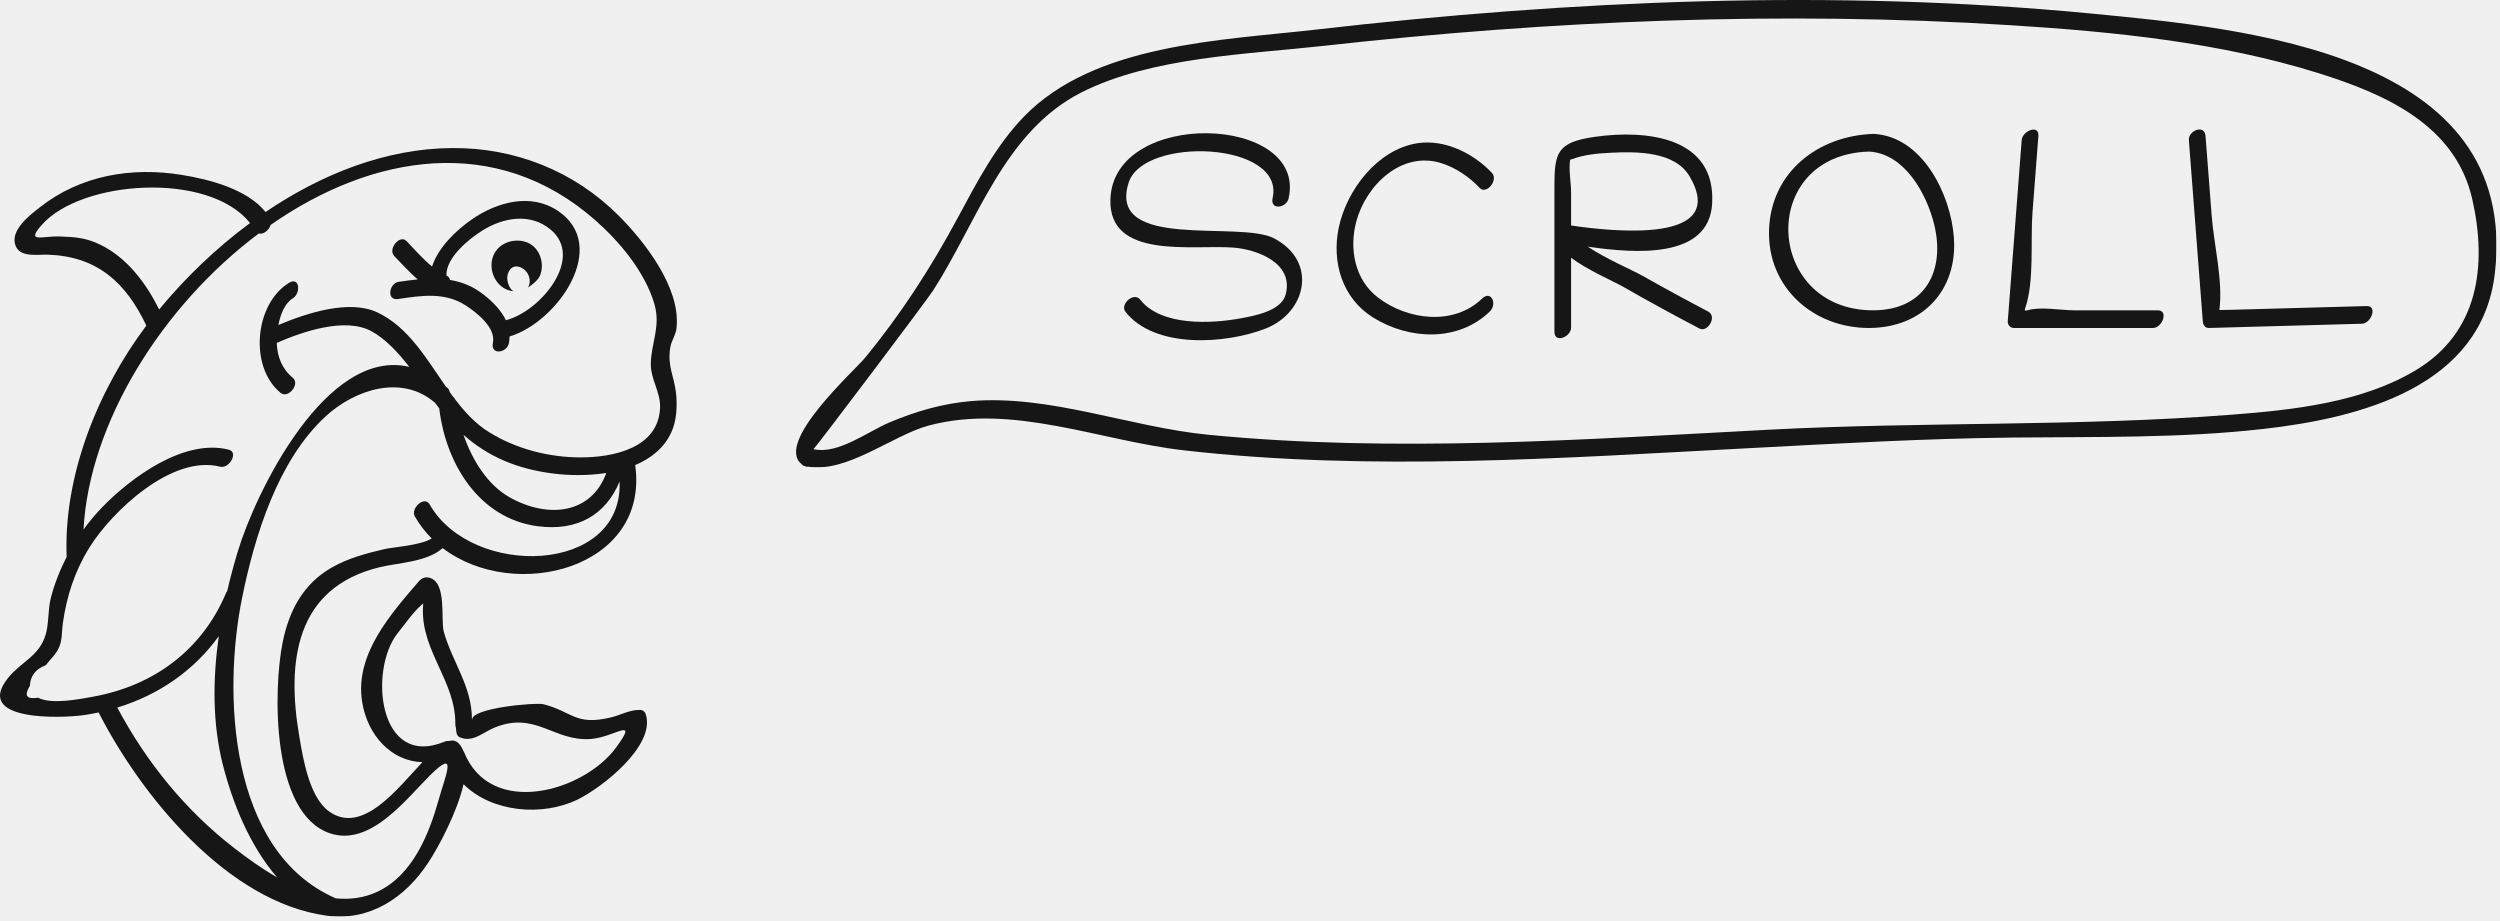
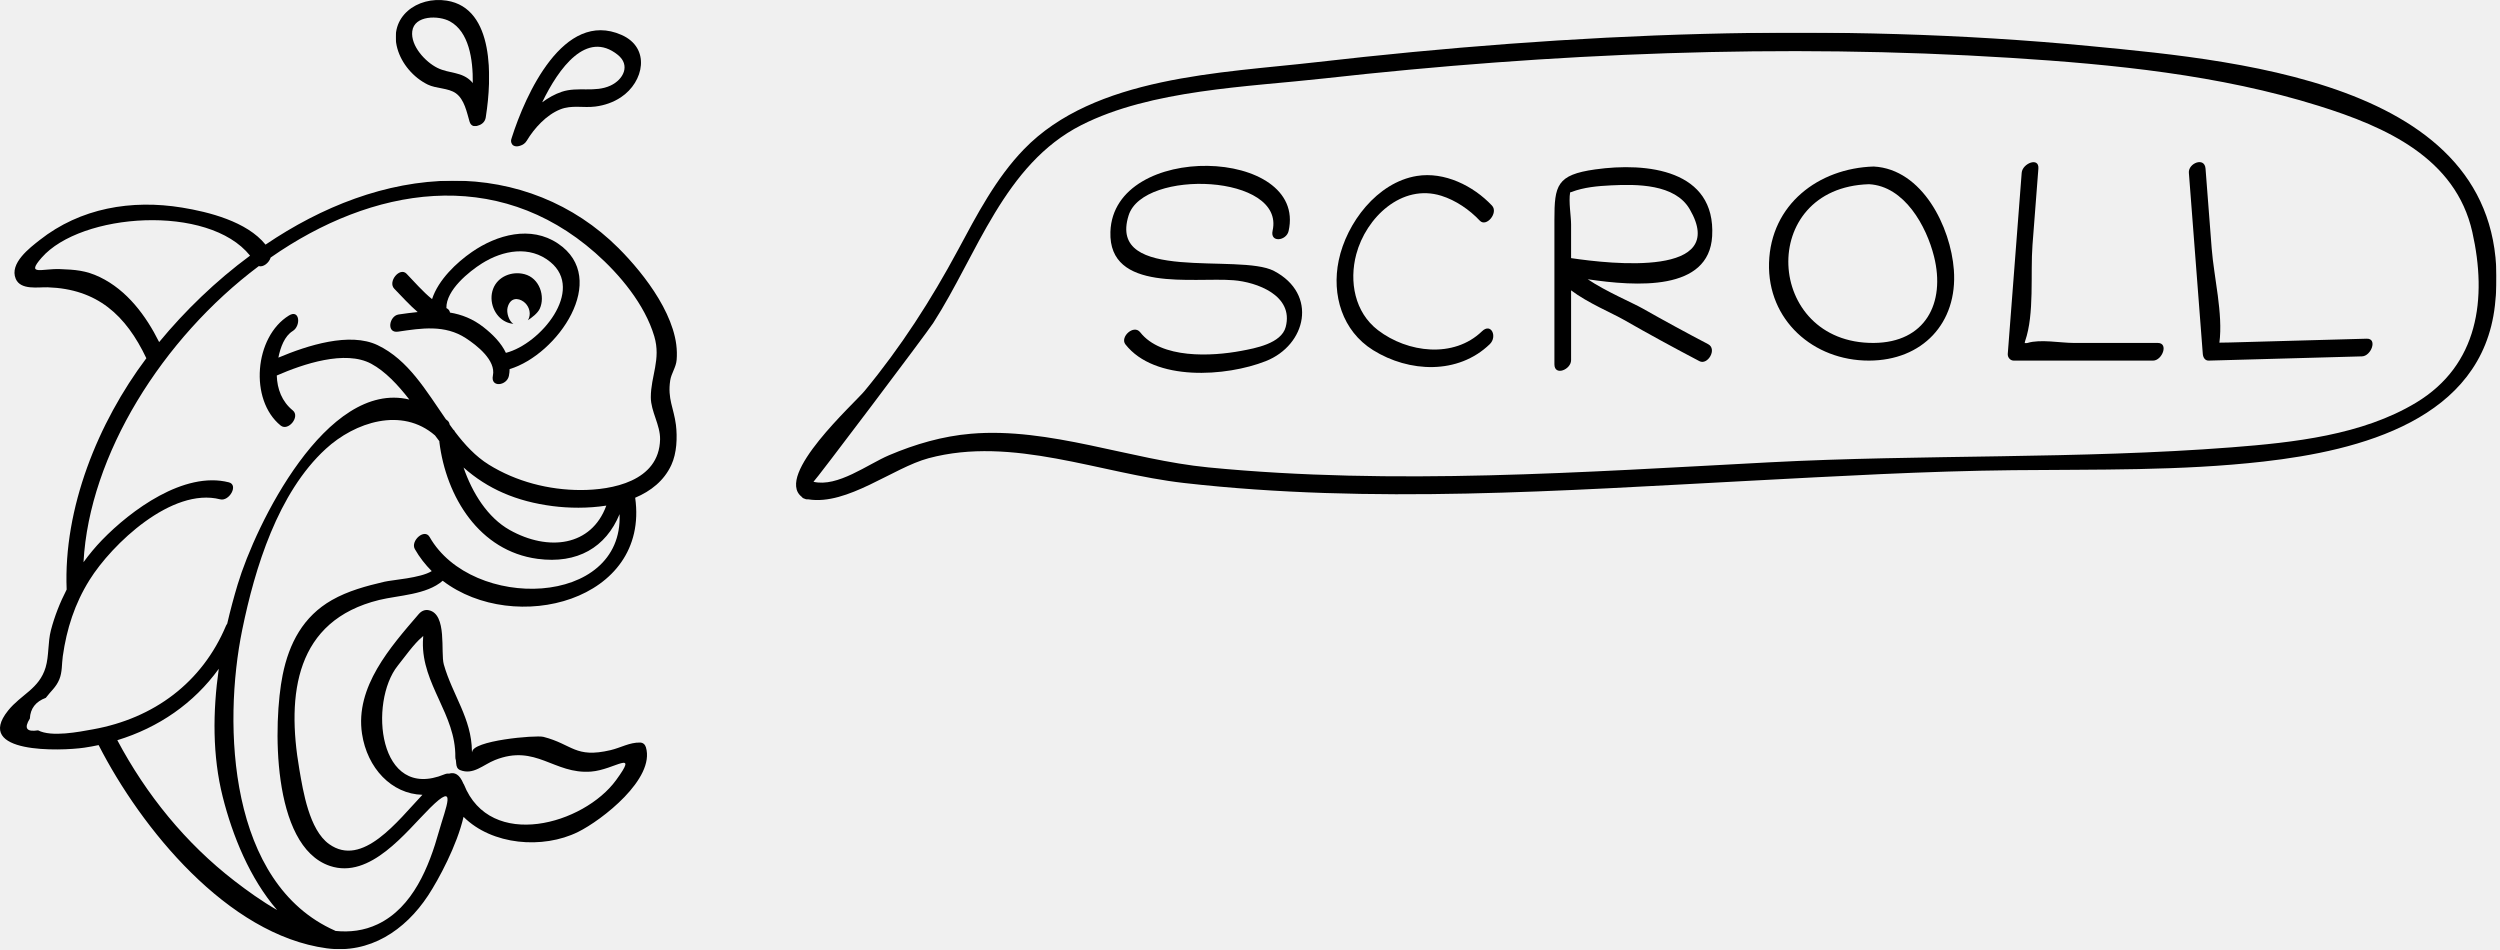
- <svg xmlns="http://www.w3.org/2000/svg" xmlns:xlink="http://www.w3.org/1999/xlink" width="258px" height="95px" viewBox="0 0 258 95" version="1.1">
+ <svg xmlns="http://www.w3.org/2000/svg" xmlns:xlink="http://www.w3.org/1999/xlink" width="258px" height="98px" viewBox="0 0 258 98" version="1.1">
  <defs>
    <polygon id="path-1" points="0.15 0.412 175.64 0.412 175.64 48.649 0.15 48.649" />
-     <polygon id="path-3" points="0 0.689 69.86 0.689 69.86 80 0 80" />
+     <polygon id="path-3" points="0.839 0.044 10.476 0.044 10.476 13.066 0.839 13.066" />
+     <polygon id="path-5" points="0 0.689 69.86 0.689 69.86 80 0 80" />
  </defs>
  <g id="Page-1" stroke="none" stroke-width="1" fill="none" fill-rule="evenodd">
-     <g id="POST--VIDEO-Copy" transform="translate(-834, -565)">
-       <g id="Page-1" transform="translate(834, 564)">
-         <path d="M131.483,25.597 C127.907,23.716 114.246,26.922 116.473,19.86 C118,15.02 132.644,15.613 131.334,21.439 C131.046,22.713 132.754,22.496 132.985,21.474 C134.929,12.83 114.902,12.158 114.593,21.563 C114.387,27.855 123.117,26.224 127.303,26.553 C129.657,26.738 133.543,28.102 132.685,31.376 C132.237,33.088 129.53,33.572 128.098,33.841 C125.039,34.417 119.836,34.687 117.67,31.924 C117.003,31.074 115.553,32.418 116.145,33.173 C119.17,37.03 126.551,36.507 130.623,34.902 C134.824,33.247 136.03,27.989 131.483,25.597" id="Fill-1" fill="#161616" />
-         <path d="M148.749,17.837 C150.234,18.303 151.649,19.271 152.716,20.404 C153.391,21.121 154.666,19.585 153.972,18.848 C152.046,16.802 149.064,15.33 146.223,15.79 C142.129,16.452 138.962,20.629 138.155,24.509 C137.413,28.076 138.531,31.788 141.702,33.766 C145.411,36.079 150.471,36.314 153.745,33.15 C154.552,32.371 153.888,30.906 152.942,31.82 C150.027,34.637 145.269,34.047 142.208,31.707 C139.804,29.868 139.217,26.685 139.968,23.866 C140.974,20.09 144.654,16.552 148.749,17.837" id="Fill-3" fill="#161616" />
-         <path d="M162.136,24.27 L162.136,20.796 C162.136,19.921 161.869,18.472 162.037,17.488 C162.074,17.478 162.106,17.473 162.158,17.452 C163.469,16.951 164.884,16.829 166.275,16.761 C168.903,16.634 172.852,16.604 174.375,19.216 C178.472,26.242 166.301,24.888 162.136,24.27 M176.695,22 C177.08,15.148 169.975,14.359 164.607,15.118 C160.665,15.675 160.415,16.755 160.415,20.298 L160.415,25.274 C160.414,25.294 160.415,25.312 160.415,25.332 L160.415,35.228 C160.415,36.477 162.136,35.778 162.136,34.8 L162.136,27.595 C163.851,28.894 166.362,29.938 167.597,30.645 C170.164,32.114 172.765,33.532 175.386,34.906 C176.229,35.348 177.242,33.655 176.283,33.152 C174.007,31.959 171.748,30.731 169.514,29.464 C168.494,28.886 165.711,27.706 163.854,26.452 C168.859,27.191 176.372,27.712 176.695,22" id="Fill-5" fill="#161616" />
-         <path d="M193.369,33.023 C182.113,33.094 181.302,16.991 192.88,16.642 C196.535,16.836 198.809,20.962 199.593,24.106 C200.794,28.929 198.687,32.989 193.369,33.023 M193.369,14.817 C187.658,14.99 182.743,18.743 182.564,24.756 C182.39,30.668 187.139,34.854 192.88,34.847 C198.378,34.84 202.046,30.985 201.639,25.488 C201.31,21.062 198.401,15.086 193.369,14.817" id="Fill-7" fill="#161616" />
-         <path d="M222.682,33.023 L214.019,33.023 C212.654,33.023 210.553,32.615 209.246,33.023 C209.17,33.047 209.061,33.044 208.947,33.036 C208.953,32.971 208.967,32.903 208.991,32.835 C209.971,30.027 209.527,25.866 209.754,22.906 C209.956,20.282 210.159,17.657 210.361,15.032 C210.455,13.795 208.713,14.496 208.639,15.461 C208.16,21.69 207.681,27.92 207.202,34.149 C207.174,34.507 207.451,34.847 207.818,34.847 L222.193,34.847 C223.141,34.847 223.838,33.023 222.682,33.023" id="Fill-9" fill="#161616" />
-         <path d="M244.246,32.585 C241.364,32.665 238.482,32.745 235.6,32.824 C233.777,32.875 231.955,32.925 230.133,32.976 C229.781,32.985 229.407,32.979 229.042,32.994 C229.433,30.032 228.471,26.203 228.246,23.273 C228.034,20.526 227.823,17.779 227.611,15.032 C227.516,13.788 225.815,14.48 225.891,15.461 C226.37,21.69 226.849,27.92 227.328,34.149 C227.354,34.496 227.538,34.858 227.944,34.847 C233.215,34.701 238.486,34.555 243.758,34.409 C244.702,34.383 245.396,32.553 244.246,32.585" id="Fill-11" fill="#161616" />
-         <g id="Group-15" transform="translate(82, 0.5882)">
+     <g id="POST--VIDEO-Copy" transform="translate(-590, -746)">
+       <g id="Page-1" transform="translate(590, 745)">
+         <path d="M131.482,28.965 C127.906,27.084 114.246,30.29 116.474,23.227 C117.999,18.387 132.644,18.98 131.333,24.806 C131.047,26.081 132.755,25.863 132.984,24.841 C134.929,16.198 114.901,15.525 114.594,24.93 C114.388,31.223 123.118,29.591 127.302,29.921 C129.656,30.105 133.542,31.47 132.685,34.743 C132.237,36.456 129.53,36.94 128.099,37.209 C125.038,37.785 119.835,38.054 117.669,35.291 C117.002,34.441 115.553,35.785 116.145,36.541 C119.169,40.398 126.552,39.874 130.624,38.27 C134.823,36.614 136.03,31.357 131.482,28.965" id="Fill-1" fill="#000000" />
+         <path d="M148.749,21.205 C150.234,21.671 151.649,22.639 152.716,23.772 C153.391,24.489 154.666,22.953 153.972,22.216 C152.046,20.17 149.064,18.698 146.222,19.158 C142.129,19.82 138.961,23.997 138.155,27.877 C137.413,31.444 138.531,35.156 141.702,37.134 C145.411,39.447 150.471,39.682 153.745,36.518 C154.552,35.739 153.888,34.274 152.942,35.188 C150.027,38.005 145.269,37.415 142.208,35.075 C139.803,33.236 139.217,30.053 139.968,27.234 C140.974,23.458 144.655,19.92 148.749,21.205" id="Fill-3" fill="#000000" />
+         <path d="M162.136,27.638 L162.136,24.164 C162.136,23.289 161.869,21.84 162.037,20.856 C162.074,20.846 162.106,20.841 162.158,20.82 C163.469,20.319 164.884,20.197 166.275,20.129 C168.903,20.002 172.852,19.972 174.375,22.584 C178.472,29.61 166.301,28.256 162.136,27.638 M176.695,25.368 C177.08,18.516 169.975,17.727 164.607,18.486 C160.665,19.043 160.415,20.123 160.415,23.666 L160.415,28.642 C160.414,28.662 160.415,28.68 160.415,28.7 L160.415,38.596 C160.415,39.845 162.136,39.146 162.136,38.168 L162.136,30.963 C163.851,32.262 166.362,33.306 167.597,34.013 C170.164,35.482 172.765,36.9 175.386,38.274 C176.229,38.716 177.242,37.023 176.283,36.52 C174.007,35.327 171.748,34.099 169.514,32.832 C168.494,32.254 165.711,31.074 163.854,29.82 C168.859,30.559 176.372,31.08 176.695,25.368" id="Fill-5" fill="#000000" />
+         <path d="M193.369,36.391 C182.113,36.462 181.302,20.359 192.88,20.01 C196.535,20.204 198.809,24.33 199.593,27.474 C200.794,32.297 198.687,36.357 193.369,36.391 M193.369,18.185 C187.658,18.358 182.743,22.111 182.564,28.124 C182.39,34.036 187.139,38.222 192.88,38.215 C198.378,38.208 202.046,34.353 201.639,28.856 C201.31,24.43 198.401,18.454 193.369,18.185" id="Fill-7" fill="#000000" />
+         <path d="M222.682,36.391 L214.019,36.391 C212.654,36.391 210.553,35.983 209.246,36.391 C209.17,36.415 209.061,36.412 208.947,36.404 C208.953,36.339 208.967,36.271 208.991,36.203 C209.971,33.395 209.527,29.234 209.754,26.274 C209.956,23.65 210.159,21.025 210.361,18.4 C210.455,17.163 208.713,17.864 208.639,18.829 C208.16,25.058 207.681,31.288 207.202,37.517 C207.174,37.875 207.451,38.215 207.818,38.215 L222.193,38.215 C223.141,38.215 223.838,36.391 222.682,36.391" id="Fill-9" fill="#000000" />
+         <path d="M244.246,35.953 C241.364,36.033 238.482,36.113 235.6,36.192 C233.777,36.243 231.955,36.293 230.133,36.344 C229.781,36.353 229.407,36.347 229.042,36.362 C229.433,33.4 228.471,29.571 228.246,26.641 C228.034,23.894 227.823,21.147 227.611,18.4 C227.516,17.156 225.815,17.848 225.891,18.829 C226.37,25.058 226.849,31.288 227.328,37.517 C227.354,37.864 227.538,38.226 227.944,38.215 C233.215,38.069 238.486,37.923 243.758,37.777 C244.702,37.751 245.396,35.921 244.246,35.953" id="Fill-11" fill="#000000" />
+         <g id="Group-15" transform="translate(82, 3.9561)">
          <mask id="mask-2" fill="white">
            <use xlink:href="#path-1" />
          </mask>
          <g id="Clip-14" />
-           <path d="M167.344,38.596 C161.782,41.954 154.655,42.716 148.321,43.208 C132.483,44.437 116.468,43.922 100.588,44.756 C81.368,45.764 61.904,47.153 42.695,45.279 C34.628,44.492 26.302,41.115 18.199,41.806 C15.266,42.057 12.457,42.876 9.754,44.022 C7.546,44.959 4.446,47.351 1.95,46.764 C2.027,46.804 13.624,31.44 14.313,30.369 C18.858,23.297 21.617,14.008 29.588,9.958 C36.81,6.289 46.775,6.017 54.66,5.138 C78.086,2.524 101.947,1.528 125.484,3.013 C136.142,3.686 147.053,4.765 157.289,7.968 C164.203,10.131 171.42,13.334 173.144,20.992 C174.688,27.853 173.781,34.71 167.344,38.596 M133.7,1.799 C107.278,-0.737 80.192,0.434 53.855,3.46 C44.035,4.588 30.959,4.911 23.665,12.454 C20.769,15.449 18.814,19.218 16.86,22.852 C14.079,28.025 10.967,32.86 7.223,37.392 C6.161,38.677 -2.077,46.089 0.73,48.31 C0.8,48.404 0.897,48.482 1.053,48.518 C1.174,48.581 1.297,48.591 1.419,48.576 C5.442,49.228 10.145,45.322 13.827,44.333 C22.495,42.006 31.515,45.903 40.184,46.888 C59.516,49.086 79.201,47.678 98.566,46.66 C107.614,46.185 116.668,45.664 125.73,45.568 C134.357,45.476 143.008,45.653 151.596,44.677 C161.544,43.546 174.142,40.365 175.476,28.565 C178.034,5.917 150.009,3.364 133.7,1.799" id="Fill-13" fill="#161616" mask="url(#mask-2)" />
+           <path d="M167.344,38.596 C161.782,41.954 154.655,42.716 148.321,43.208 C132.483,44.437 116.468,43.922 100.588,44.756 C81.368,45.764 61.904,47.153 42.694,45.279 C34.628,44.492 26.302,41.115 18.2,41.806 C15.266,42.057 12.457,42.876 9.754,44.022 C7.546,44.959 4.446,47.351 1.95,46.764 C2.027,46.804 13.624,31.44 14.313,30.369 C18.858,23.297 21.617,14.008 29.588,9.958 C36.809,6.289 46.775,6.017 54.661,5.138 C78.086,2.524 101.947,1.528 125.484,3.013 C136.142,3.686 147.053,4.765 157.289,7.968 C164.203,10.131 171.42,13.334 173.144,20.992 C174.688,27.853 173.781,34.71 167.344,38.596 M133.7,1.799 C107.278,-0.737 80.192,0.434 53.855,3.46 C44.035,4.588 30.959,4.911 23.665,12.454 C20.769,15.449 18.814,19.218 16.86,22.852 C14.079,28.025 10.967,32.86 7.223,37.392 C6.161,38.677 -2.077,46.089 0.73,48.31 C0.8,48.404 0.897,48.482 1.053,48.518 C1.174,48.581 1.297,48.591 1.419,48.576 C5.442,49.228 10.145,45.322 13.827,44.333 C22.496,42.006 31.515,45.903 40.184,46.888 C59.516,49.086 79.201,47.678 98.566,46.66 C107.614,46.185 116.668,45.664 125.73,45.568 C134.357,45.476 143.008,45.653 151.596,44.677 C161.544,43.546 174.142,40.365 175.476,28.565 C178.034,5.917 150.009,3.364 133.7,1.799" id="Fill-13" fill="#000000" mask="url(#mask-2)" />
        </g>
-         <g id="Group-18" transform="translate(0, 15.5882)">
+         <g id="Group-18" transform="translate(40, 0.9561)">
          <mask id="mask-4" fill="white">
            <use xlink:href="#path-3" />
          </mask>
          <g id="Clip-17" />
-           <path d="M67.164,23.048 C67.166,24.512 68.151,25.911 68.12,27.39 C68.028,31.744 63.111,32.614 59.942,32.615 C56.64,32.616 53.266,31.745 50.458,30.003 C49.081,29.149 47.972,27.942 46.956,26.607 C46.914,26.5 46.856,26.423 46.778,26.377 C46.651,26.207 46.528,26.032 46.404,25.859 C46.378,25.712 46.324,25.572 46.198,25.461 C46.138,25.408 46.08,25.369 46.02,25.319 C43.985,22.39 42.144,19.178 38.967,17.662 C36.093,16.291 31.739,17.683 28.728,18.952 C28.939,17.888 29.371,16.721 30.207,16.208 C31.08,15.673 30.934,13.919 29.823,14.601 C26.242,16.8 25.707,23.313 28.962,25.958 C29.744,26.592 31.001,25.038 30.218,24.401 C29.09,23.485 28.606,22.187 28.563,20.796 C31.27,19.616 35.624,18.136 38.312,19.583 C39.759,20.361 41.079,21.778 42.243,23.276 C33.687,21.217 26.38,36.198 24.529,42.354 C24.132,43.673 23.766,45.034 23.445,46.422 C23.406,46.482 23.36,46.531 23.33,46.603 C20.863,52.485 15.88,56.178 9.602,57.31 C8.148,57.572 5.325,58.139 3.929,57.415 C2.736,57.604 2.454,57.199 3.082,56.199 C3.131,55.162 3.679,54.45 4.727,54.061 C5.243,53.366 5.781,52.983 6.123,52.152 C6.435,51.397 6.367,50.564 6.479,49.772 C6.88,46.935 7.709,44.35 9.233,41.906 C11.544,38.197 17.739,32.299 22.721,33.575 C23.654,33.815 24.645,32.085 23.619,31.821 C18.997,30.638 13.496,34.711 10.527,37.779 C9.838,38.491 9.204,39.257 8.618,40.062 C9.217,29.001 16.753,16.964 26.707,9.506 C27.163,9.646 27.768,9.17 27.933,8.621 C38.387,1.328 51.206,-0.863 61.44,8.144 C63.945,10.348 66.548,13.454 67.525,16.762 C68.227,19.138 67.162,20.85 67.164,23.048 M47.837,30.29 C50.318,32.487 53.267,33.791 57.05,34.276 C58.674,34.484 60.654,34.523 62.571,34.223 C61.037,38.439 56.58,38.971 52.601,36.739 C50.326,35.463 48.745,32.926 47.837,30.29 M44.337,37.463 C43.809,36.535 42.334,37.87 42.813,38.712 C43.299,39.566 43.892,40.317 44.555,40.982 C43.401,41.704 40.518,41.881 39.659,42.082 C37.808,42.516 35.921,43.02 34.255,43.969 C31.292,45.656 29.831,48.428 29.17,51.697 C28.19,56.54 27.966,69.362 34.047,71.408 C38.215,72.81 41.897,67.892 44.373,65.433 C47.279,62.547 45.985,65.394 45.301,67.84 C44.29,71.458 42.624,75.692 38.977,77.424 C37.561,78.096 36.087,78.266 34.613,78.115 C34.599,78.108 34.593,78.094 34.578,78.088 C23.601,73.236 22.972,56.919 25,47.028 C26.308,40.649 28.679,32.908 33.612,28.375 C36.636,25.596 41.479,24.014 44.895,26.981 C45.043,27.189 45.196,27.384 45.347,27.583 C45.348,27.605 45.338,27.627 45.341,27.649 C46.039,33.326 49.47,38.918 55.477,39.717 C59.585,40.264 62.528,38.535 63.94,35.103 C64.334,44.724 48.701,45.126 44.337,37.463 M41.05,50.74 C41.714,49.911 42.746,48.453 43.545,47.801 C43.594,47.761 43.638,47.718 43.677,47.673 C43.663,47.842 43.651,48.03 43.644,48.262 C43.528,52.682 47.047,55.768 46.99,60.168 C46.989,60.298 47.01,60.405 47.047,60.495 C47.059,60.616 47.07,60.736 47.082,60.858 C47.111,61.159 47.188,61.398 47.494,61.52 C48.834,62.055 49.858,60.968 51.077,60.481 C55.316,58.786 57.152,61.966 60.992,61.673 C63.42,61.488 65.979,59.261 63.581,62.552 C60.258,67.112 50.609,69.877 47.876,62.995 C47.863,62.962 47.84,62.947 47.824,62.918 C47.421,61.947 46.923,61.713 46.35,61.881 C46.214,61.865 46.062,61.876 45.875,61.953 C39.016,64.781 38.04,54.503 41.05,50.74 M12.107,58.433 C16.369,57.132 20.011,54.624 22.578,51.064 C21.948,55.506 21.921,60.056 22.984,64.274 C23.996,68.291 25.774,72.689 28.599,75.959 C26.991,75.036 25.495,73.954 24.213,72.965 C19.144,69.053 15.102,64.061 12.107,58.433 M10.306,10.642 C8.85,9.941 7.728,9.875 6.199,9.815 C4.35,9.742 2.643,10.535 4.288,8.646 C8.327,4.005 21.51,3.048 25.806,8.427 C22.263,11.042 19.086,14.121 16.424,17.348 C15.063,14.616 13.107,11.992 10.306,10.642 M46.643,0.689 C39.829,0.737 33.196,3.365 27.404,7.289 C25.478,4.891 21.505,3.911 18.793,3.467 C13.58,2.614 8.302,3.501 4.092,6.819 C3.096,7.605 0.939,9.219 1.627,10.824 C2.136,12.013 3.966,11.661 4.918,11.693 C10.049,11.862 12.996,14.577 15.103,19.014 C10.113,25.657 6.535,34.486 6.879,42.885 C6.188,44.227 5.632,45.637 5.252,47.092 C4.931,48.321 5.062,49.734 4.708,50.919 C4.041,53.147 2.179,53.699 0.834,55.375 C-2.756,59.85 6.255,59.563 8.701,59.204 C9.2,59.131 9.692,59.04 10.178,58.937 C14.547,67.492 23.459,78.522 33.714,79.909 C38.14,80.508 41.81,78.064 44.179,74.462 C45.278,72.791 47.162,69.281 47.838,66.343 C50.778,69.273 56.023,69.695 59.65,67.904 C62.119,66.685 67.638,62.404 66.656,59.155 C66.571,58.875 66.364,58.683 66.06,58.675 C64.97,58.65 64.069,59.209 63.012,59.458 C59.344,60.321 59.09,58.858 56.08,58.087 C55.295,57.886 48.616,58.473 48.732,59.687 C48.728,59.642 48.71,59.612 48.702,59.572 C48.678,56.201 46.689,53.754 45.801,50.613 C45.449,49.365 46.175,45.419 44.248,45.018 C43.834,44.932 43.481,45.106 43.21,45.42 C40.301,48.804 36.63,52.934 37.36,57.768 C37.895,61.309 40.406,63.983 43.593,64.068 C41.058,66.745 37.408,71.625 33.96,69.151 C31.911,67.68 31.281,63.701 30.892,61.439 C29.551,53.648 30.5,46.081 39.13,43.961 C41.096,43.478 44.026,43.432 45.686,41.978 C53.094,47.643 67.056,44.085 65.551,33.41 C67.171,32.727 68.533,31.652 69.282,30.03 C69.843,28.816 69.921,27.179 69.756,25.889 C69.534,24.147 68.877,23.209 69.165,21.309 C69.277,20.574 69.762,19.965 69.834,19.178 C70.208,15.05 66.515,10.332 63.829,7.648 C59.223,3.045 53.133,0.643 46.643,0.689" id="Fill-16" fill="#161616" mask="url(#mask-4)" />
+           <path d="M6.437,2.253 C8.373,3.318 8.824,6.106 8.791,8.629 C8.756,8.588 8.733,8.539 8.696,8.499 C7.678,7.41 6.386,7.665 5.139,7.049 C3.909,6.441 2.359,4.784 2.545,3.269 C2.749,1.61 5.272,1.612 6.437,2.253 M4.143,8.772 C5.018,9.202 6.26,9.108 7.045,9.671 C7.93,10.305 8.171,11.628 8.459,12.598 C8.604,13.085 8.994,13.143 9.366,12.992 C9.718,12.896 10.054,12.618 10.125,12.183 C10.125,12.177 10.126,12.17 10.128,12.163 C10.143,12.106 10.149,12.05 10.153,11.993 C10.742,8.215 11.069,0.895 6.11,0.111 C3.052,-0.372 0.095,1.795 1.008,5.053 C1.452,6.637 2.675,8.05 4.143,8.772" id="Fill-16" fill="#000000" mask="url(#mask-4)" />
        </g>
-         <path d="M52.209,34.047 C51.72,33.012 50.834,32.127 49.906,31.401 C48.797,30.53 47.639,30.09 46.439,29.889 C46.405,29.694 46.287,29.528 46.068,29.425 C46.023,27.568 48.416,25.647 49.748,24.809 C51.901,23.455 54.675,22.938 56.787,24.662 C60.377,27.592 55.777,33.137 52.209,34.047 M57.584,22.765 C54.783,20.877 51.287,21.848 48.705,23.633 C47.139,24.714 45.239,26.496 44.588,28.502 C43.616,27.72 42.755,26.7 41.947,25.873 C41.257,25.166 39.984,26.705 40.692,27.43 C41.453,28.209 42.236,29.089 43.104,29.837 C42.458,29.9 41.802,29.986 41.135,30.086 C40.164,30.231 39.845,32.043 41.081,31.859 C43.5,31.498 45.908,31.118 48.077,32.532 C49.201,33.266 51.199,34.813 50.867,36.389 C50.598,37.667 52.302,37.452 52.518,36.424 C52.569,36.185 52.587,35.953 52.591,35.724 C57.534,34.241 62.977,26.398 57.584,22.765" id="Fill-19" fill="#161616" />
-         <path d="M54.116,25.923 C52.841,25.594 51.376,26.15 50.89,27.441 C50.405,28.73 51.023,30.295 52.22,30.849 C52.467,30.964 52.724,31.028 52.982,31.05 C52.525,30.793 52.246,29.901 52.383,29.37 C52.656,28.305 53.48,28.359 54.036,28.767 C54.539,29.136 54.794,29.808 54.606,30.405 C54.574,30.506 54.526,30.596 54.471,30.681 C54.869,30.427 55.492,29.957 55.706,29.487 C56.277,28.234 55.705,26.333 54.116,25.923" id="Fill-21" fill="#161616" />
+         <path d="M63.745,6.651 C65.085,7.72 64.349,9.206 63.007,9.831 C61.4,10.579 59.627,9.915 57.972,10.473 C57.25,10.716 56.577,11.098 55.952,11.559 C57.681,7.989 60.533,4.088 63.745,6.651 M52.749,15.626 C52.75,15.641 52.75,15.656 52.751,15.67 C52.759,15.699 52.77,15.725 52.783,15.751 C52.887,16.103 53.298,16.182 53.703,16.031 C53.952,15.956 54.196,15.798 54.361,15.523 C55.143,14.218 56.385,12.862 57.816,12.289 C59.018,11.807 60.211,12.158 61.454,11.994 C62.391,11.871 63.29,11.564 64.079,11.039 C66.471,9.451 67.162,5.941 64.148,4.606 C58.149,1.951 54.211,10.819 52.814,15.211 C52.751,15.368 52.727,15.508 52.749,15.626" id="Fill-19" fill="#000000" />
+         <g id="Group-23" transform="translate(0, 18.9561)">
+           <mask id="mask-6" fill="white">
+             <use xlink:href="#path-5" />
+           </mask>
+           <g id="Clip-22" />
+           <path d="M67.164,23.048 C67.166,24.512 68.151,25.911 68.12,27.39 C68.028,31.744 63.111,32.614 59.942,32.615 C56.64,32.616 53.266,31.745 50.458,30.003 C49.081,29.149 47.972,27.942 46.956,26.607 C46.914,26.5 46.856,26.423 46.778,26.377 C46.651,26.207 46.528,26.032 46.404,25.859 C46.378,25.712 46.324,25.572 46.198,25.461 C46.138,25.408 46.08,25.369 46.02,25.319 C43.985,22.39 42.144,19.178 38.967,17.662 C36.093,16.291 31.739,17.683 28.728,18.952 C28.939,17.888 29.371,16.721 30.207,16.208 C31.08,15.673 30.934,13.919 29.823,14.601 C26.242,16.8 25.707,23.313 28.962,25.958 C29.744,26.592 31.001,25.038 30.218,24.401 C29.09,23.485 28.606,22.187 28.563,20.796 C31.27,19.616 35.624,18.136 38.312,19.583 C39.759,20.361 41.079,21.778 42.243,23.276 C33.687,21.217 26.38,36.198 24.529,42.354 C24.132,43.673 23.766,45.034 23.445,46.422 C23.406,46.482 23.36,46.531 23.33,46.603 C20.863,52.485 15.88,56.178 9.602,57.31 C8.148,57.572 5.325,58.139 3.929,57.415 C2.736,57.604 2.454,57.199 3.082,56.199 C3.131,55.162 3.679,54.45 4.727,54.061 C5.243,53.366 5.781,52.983 6.123,52.152 C6.435,51.397 6.367,50.564 6.479,49.772 C6.88,46.935 7.709,44.35 9.233,41.906 C11.544,38.197 17.739,32.299 22.721,33.575 C23.654,33.815 24.645,32.085 23.619,31.821 C18.997,30.638 13.496,34.711 10.527,37.779 C9.838,38.491 9.204,39.257 8.618,40.062 C9.217,29.001 16.753,16.964 26.707,9.506 C27.163,9.646 27.768,9.17 27.933,8.621 C38.387,1.328 51.206,-0.863 61.44,8.144 C63.945,10.348 66.548,13.454 67.525,16.762 C68.227,19.138 67.162,20.85 67.164,23.048 M47.837,30.29 C50.318,32.487 53.267,33.791 57.05,34.276 C58.674,34.484 60.654,34.523 62.571,34.223 C61.037,38.439 56.58,38.971 52.601,36.739 C50.326,35.463 48.745,32.926 47.837,30.29 M44.337,37.463 C43.809,36.535 42.334,37.87 42.813,38.712 C43.299,39.566 43.892,40.317 44.555,40.982 C43.401,41.704 40.518,41.881 39.659,42.082 C37.808,42.516 35.921,43.02 34.255,43.969 C31.292,45.656 29.831,48.428 29.17,51.697 C28.19,56.54 27.966,69.362 34.047,71.408 C38.215,72.81 41.897,67.892 44.373,65.433 C47.279,62.547 45.985,65.394 45.301,67.84 C44.29,71.458 42.624,75.692 38.977,77.424 C37.561,78.096 36.087,78.266 34.613,78.115 C34.599,78.108 34.593,78.094 34.578,78.088 C23.601,73.236 22.972,56.919 25,47.028 C26.308,40.649 28.679,32.908 33.612,28.375 C36.636,25.596 41.479,24.014 44.895,26.981 C45.043,27.189 45.196,27.384 45.347,27.583 C45.348,27.605 45.338,27.627 45.341,27.649 C46.039,33.326 49.47,38.918 55.477,39.717 C59.585,40.264 62.528,38.535 63.94,35.103 C64.334,44.724 48.701,45.126 44.337,37.463 M41.05,50.74 C41.714,49.911 42.746,48.453 43.545,47.801 C43.594,47.761 43.638,47.718 43.677,47.673 C43.663,47.842 43.651,48.03 43.644,48.262 C43.528,52.682 47.047,55.768 46.99,60.168 C46.989,60.298 47.01,60.405 47.047,60.495 C47.059,60.616 47.07,60.736 47.082,60.858 C47.111,61.159 47.188,61.398 47.494,61.52 C48.834,62.055 49.858,60.968 51.077,60.481 C55.316,58.786 57.152,61.966 60.992,61.673 C63.42,61.488 65.979,59.261 63.581,62.552 C60.258,67.112 50.609,69.877 47.876,62.995 C47.863,62.962 47.84,62.947 47.824,62.918 C47.421,61.947 46.923,61.713 46.35,61.881 C46.214,61.865 46.062,61.876 45.875,61.953 C39.016,64.781 38.04,54.503 41.05,50.74 M12.107,58.433 C16.369,57.132 20.011,54.624 22.578,51.064 C21.948,55.506 21.921,60.056 22.984,64.274 C23.996,68.291 25.774,72.689 28.599,75.959 C26.991,75.036 25.495,73.954 24.213,72.965 C19.144,69.053 15.102,64.061 12.107,58.433 M10.306,10.642 C8.85,9.941 7.728,9.875 6.199,9.815 C4.35,9.742 2.643,10.535 4.288,8.646 C8.327,4.005 21.51,3.048 25.806,8.427 C22.263,11.042 19.086,14.121 16.424,17.348 C15.063,14.616 13.107,11.992 10.306,10.642 M46.643,0.689 C39.829,0.737 33.196,3.365 27.404,7.289 C25.478,4.891 21.505,3.911 18.793,3.467 C13.58,2.614 8.302,3.501 4.092,6.819 C3.096,7.605 0.939,9.219 1.627,10.824 C2.136,12.013 3.966,11.661 4.918,11.693 C10.049,11.862 12.996,14.577 15.103,19.014 C10.113,25.657 6.535,34.486 6.879,42.885 C6.188,44.227 5.632,45.637 5.252,47.092 C4.931,48.321 5.062,49.734 4.708,50.919 C4.041,53.147 2.179,53.699 0.834,55.375 C-2.756,59.85 6.255,59.563 8.701,59.204 C9.2,59.131 9.692,59.04 10.178,58.937 C14.547,67.492 23.459,78.522 33.714,79.909 C38.14,80.508 41.81,78.064 44.179,74.462 C45.278,72.791 47.162,69.281 47.838,66.343 C50.778,69.273 56.023,69.695 59.65,67.904 C62.119,66.685 67.638,62.404 66.656,59.155 C66.571,58.875 66.364,58.683 66.06,58.675 C64.97,58.65 64.069,59.209 63.012,59.458 C59.344,60.321 59.09,58.858 56.08,58.087 C55.295,57.886 48.616,58.473 48.732,59.687 C48.728,59.642 48.71,59.612 48.702,59.572 C48.678,56.201 46.689,53.754 45.801,50.613 C45.449,49.365 46.175,45.419 44.248,45.018 C43.834,44.932 43.481,45.106 43.21,45.42 C40.301,48.804 36.63,52.934 37.36,57.768 C37.895,61.309 40.406,63.983 43.593,64.068 C41.058,66.745 37.408,71.625 33.96,69.151 C31.911,67.68 31.281,63.701 30.892,61.439 C29.551,53.648 30.5,46.081 39.13,43.961 C41.096,43.478 44.026,43.432 45.686,41.978 C53.094,47.643 67.056,44.085 65.551,33.41 C67.171,32.727 68.533,31.652 69.282,30.03 C69.843,28.816 69.921,27.179 69.756,25.889 C69.534,24.147 68.877,23.209 69.165,21.309 C69.277,20.574 69.762,19.965 69.834,19.178 C70.208,15.05 66.515,10.332 63.829,7.648 C59.223,3.045 53.133,0.643 46.643,0.689" id="Fill-21" fill="#000000" mask="url(#mask-6)" />
+         </g>
+         <path d="M52.209,37.415 C51.72,36.38 50.834,35.495 49.906,34.769 C48.797,33.898 47.639,33.458 46.439,33.257 C46.405,33.062 46.287,32.896 46.068,32.793 C46.023,30.936 48.416,29.015 49.748,28.177 C51.901,26.823 54.675,26.306 56.787,28.03 C60.377,30.96 55.777,36.505 52.209,37.415 M57.584,26.133 C54.783,24.245 51.287,25.216 48.705,27.001 C47.139,28.082 45.239,29.864 44.588,31.87 C43.616,31.088 42.755,30.068 41.947,29.241 C41.257,28.534 39.984,30.073 40.692,30.798 C41.453,31.577 42.236,32.457 43.104,33.205 C42.458,33.268 41.802,33.354 41.135,33.454 C40.164,33.599 39.845,35.411 41.081,35.227 C43.5,34.866 45.908,34.486 48.077,35.9 C49.201,36.634 51.199,38.181 50.867,39.757 C50.598,41.035 52.302,40.82 52.518,39.792 C52.569,39.553 52.587,39.321 52.591,39.092 C57.534,37.609 62.977,29.766 57.584,26.133" id="Fill-24" fill="#000000" />
+         <path d="M54.116,29.291 C52.841,28.962 51.376,29.518 50.89,30.809 C50.405,32.098 51.023,33.663 52.22,34.217 C52.467,34.332 52.724,34.396 52.982,34.418 C52.525,34.161 52.246,33.269 52.383,32.738 C52.656,31.673 53.48,31.727 54.036,32.135 C54.539,32.504 54.794,33.176 54.606,33.773 C54.574,33.874 54.526,33.964 54.471,34.049 C54.869,33.795 55.492,33.325 55.706,32.855 C56.277,31.602 55.705,29.701 54.116,29.291" id="Fill-26" fill="#000000" />
      </g>
    </g>
  </g>
</svg>
